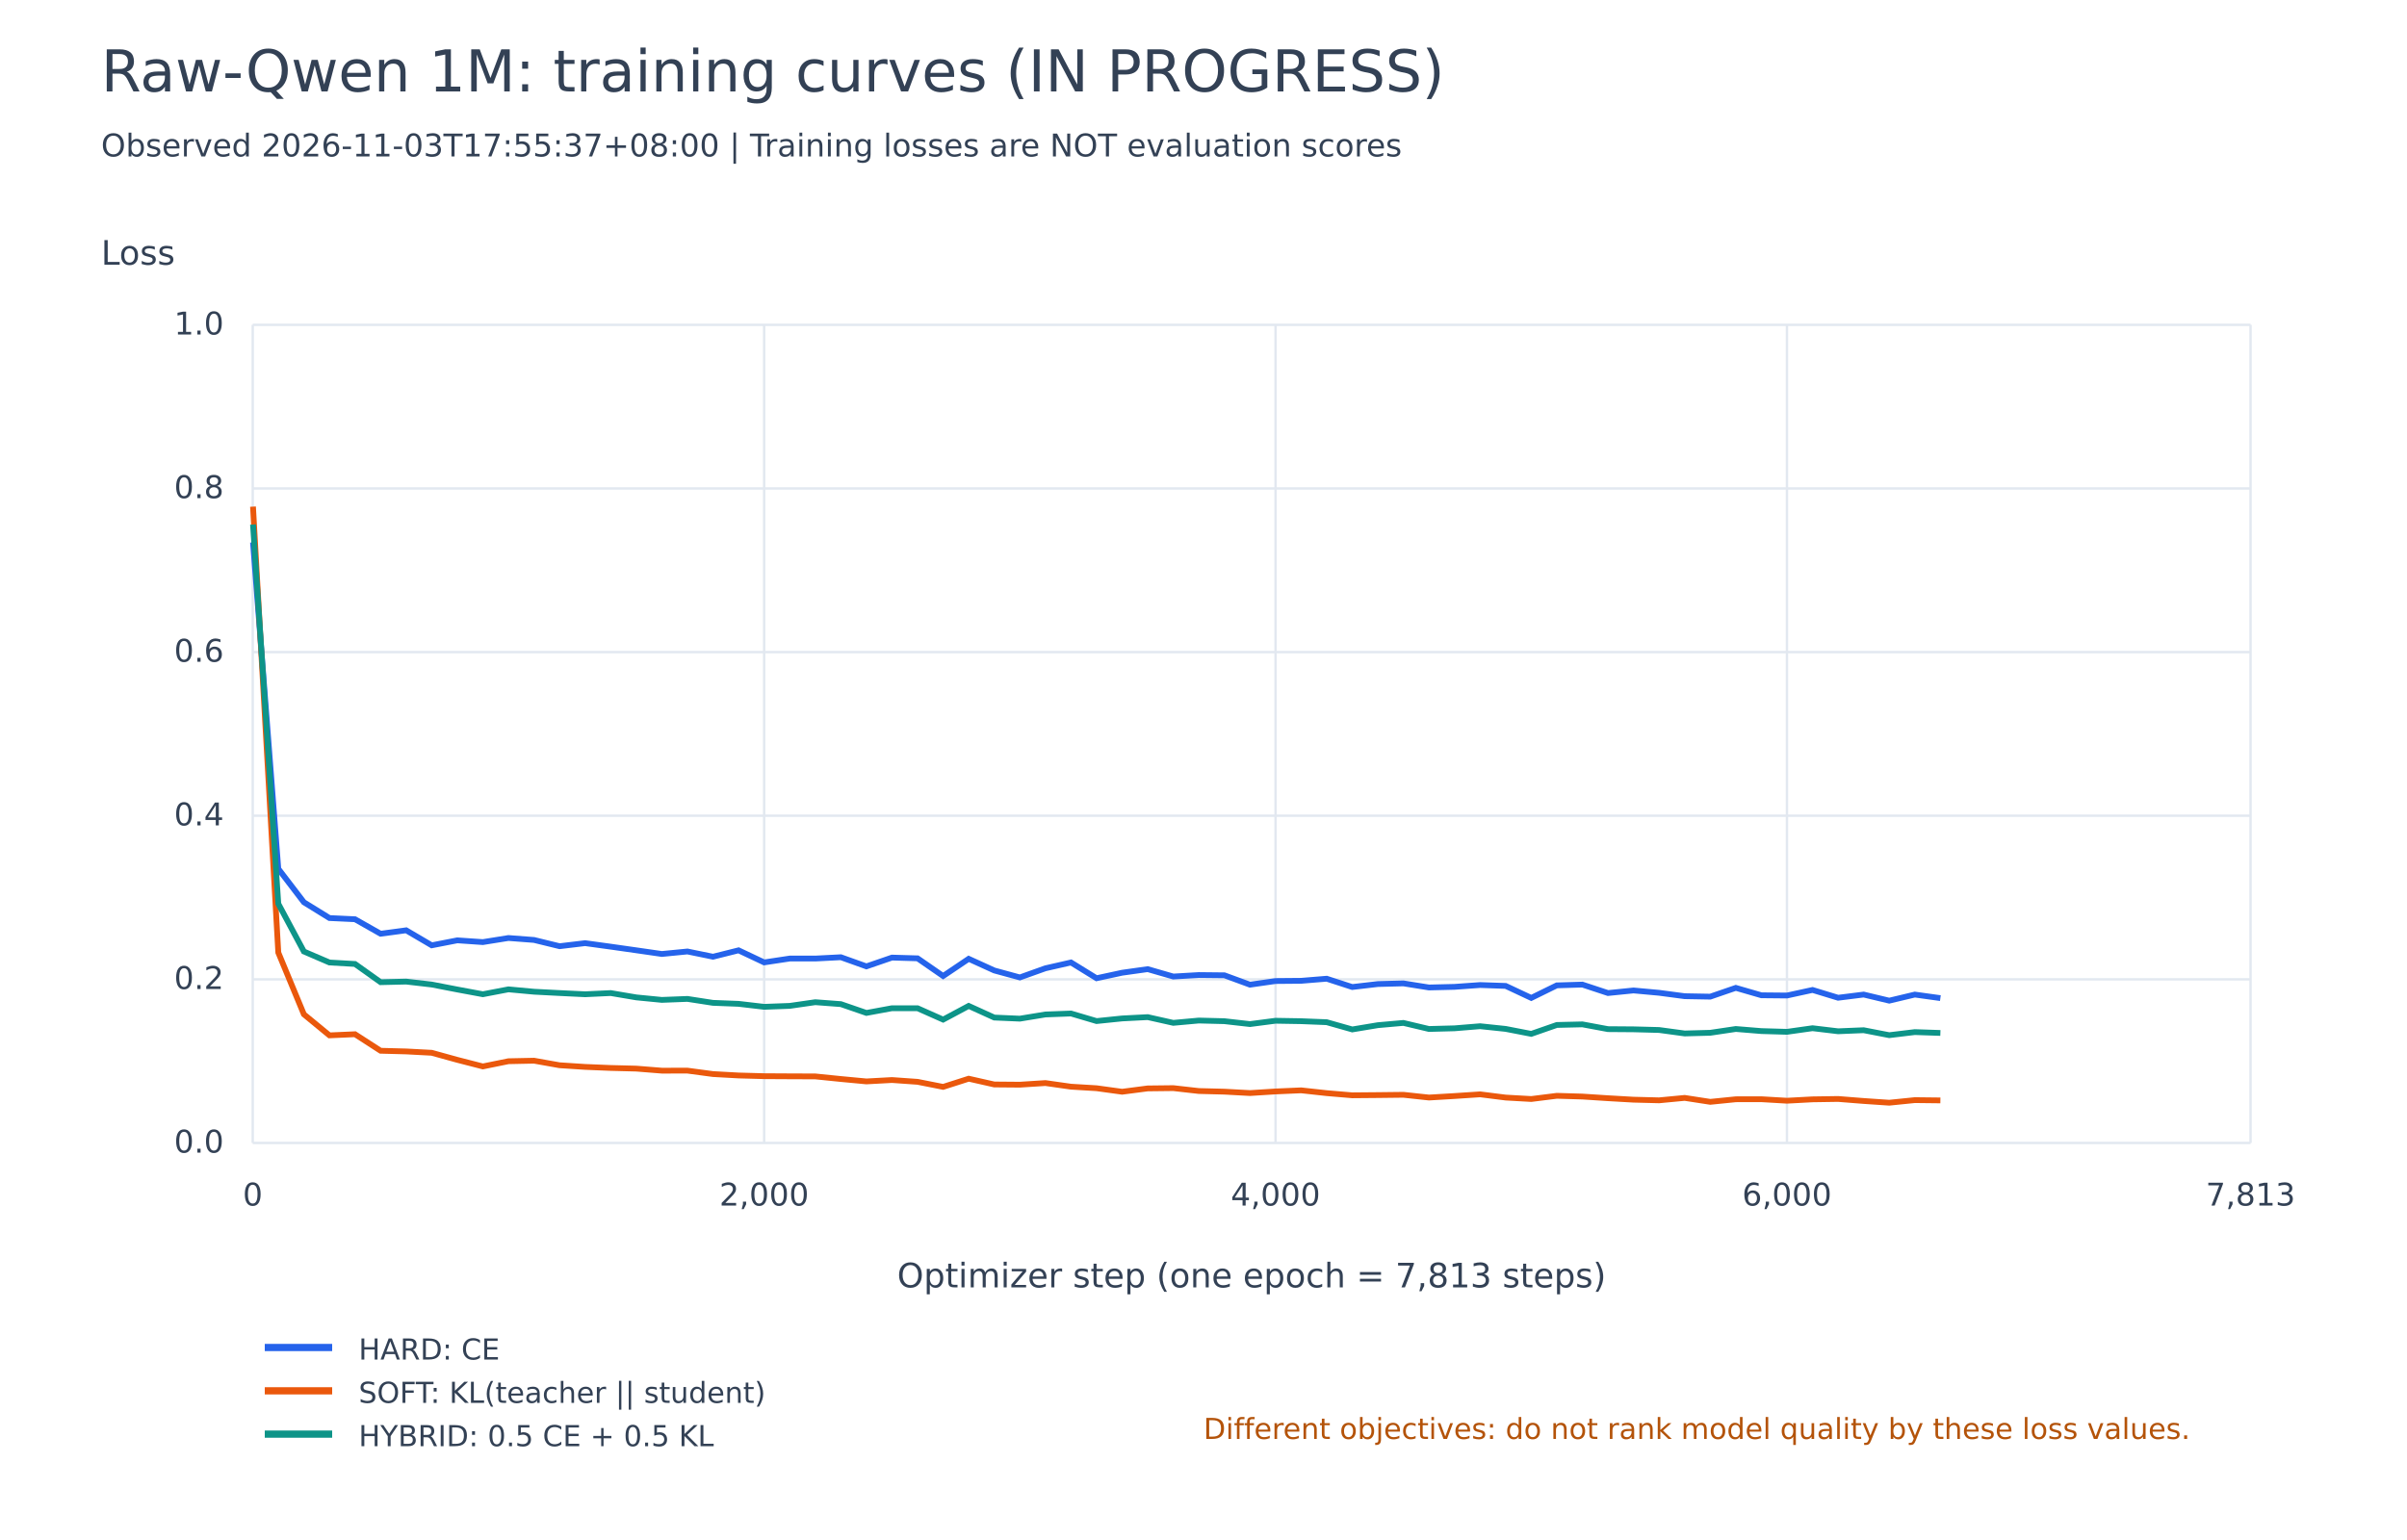
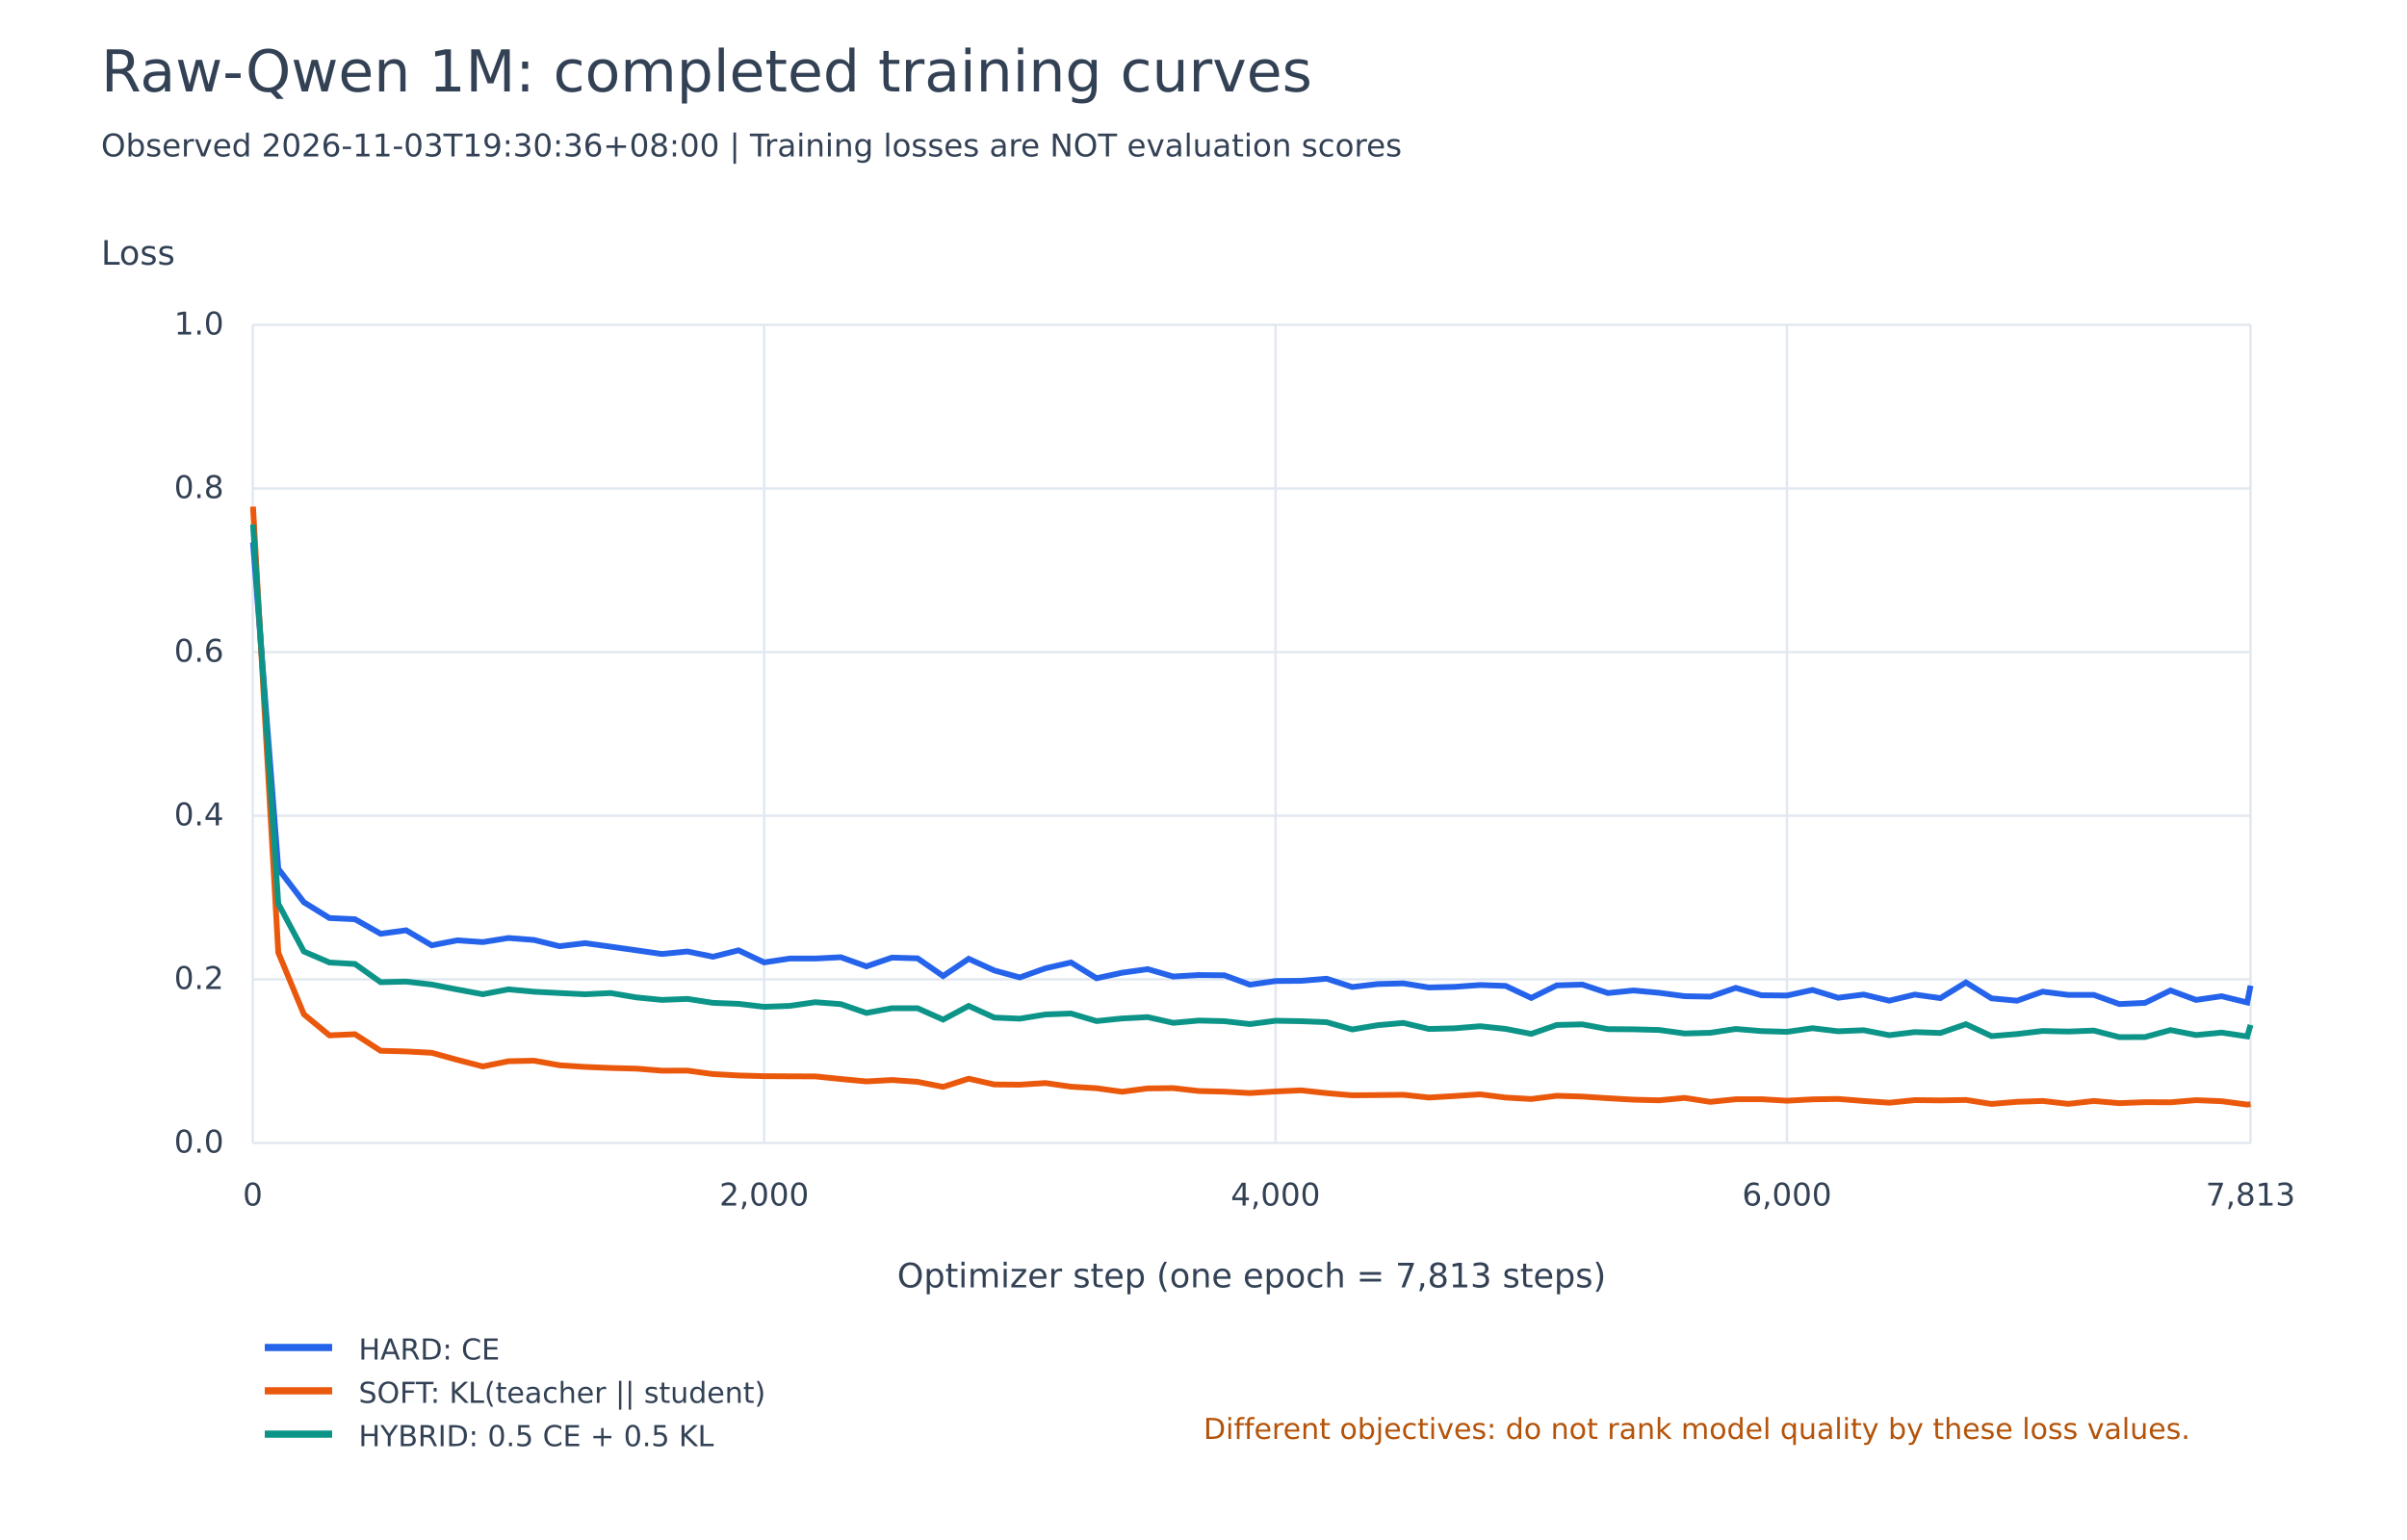
<svg xmlns="http://www.w3.org/2000/svg" width="1000" height="640" viewBox="0 0 1000 640">
  <rect width="100%" height="100%" fill="white" />
  <g font-family="DejaVu Sans,Arial,sans-serif">
-     <text x="42.00" y="38.00" font-size="24" fill="#334155" text-anchor="start">Raw-Qwen 1M: training curves (IN PROGRESS)</text>
-     <text x="42.00" y="65.00" font-size="13" fill="#334155" text-anchor="start">Observed 2026-11-03T17:55:37+08:00 | Training losses are NOT evaluation scores</text>
+     <text x="42.00" y="38.00" font-size="24" fill="#334155" text-anchor="start">Raw-Qwen 1M: completed training curves</text>
+     <text x="42.00" y="65.00" font-size="13" fill="#334155" text-anchor="start">Observed 2026-11-03T19:30:36+08:00 | Training losses are NOT evaluation scores</text>
    <line x1="105.00" y1="475.00" x2="935.00" y2="475.00" stroke="#e2e8f0" stroke-width="1" />
    <text x="93.00" y="479.00" font-size="13" fill="#334155" text-anchor="end">0.0</text>
    <line x1="105.00" y1="407.00" x2="935.00" y2="407.00" stroke="#e2e8f0" stroke-width="1" />
    <text x="93.00" y="411.00" font-size="13" fill="#334155" text-anchor="end">0.2</text>
    <line x1="105.00" y1="339.00" x2="935.00" y2="339.00" stroke="#e2e8f0" stroke-width="1" />
    <text x="93.00" y="343.00" font-size="13" fill="#334155" text-anchor="end">0.4</text>
    <line x1="105.00" y1="271.00" x2="935.00" y2="271.00" stroke="#e2e8f0" stroke-width="1" />
    <text x="93.00" y="275.00" font-size="13" fill="#334155" text-anchor="end">0.6</text>
    <line x1="105.00" y1="203.00" x2="935.00" y2="203.00" stroke="#e2e8f0" stroke-width="1" />
    <text x="93.00" y="207.00" font-size="13" fill="#334155" text-anchor="end">0.8</text>
    <line x1="105.00" y1="135.00" x2="935.00" y2="135.00" stroke="#e2e8f0" stroke-width="1" />
    <text x="93.00" y="139.00" font-size="13" fill="#334155" text-anchor="end">1.0</text>
    <line x1="105.00" y1="135.00" x2="105.00" y2="475.00" stroke="#e2e8f0" stroke-width="1" />
    <text x="105.00" y="501.00" font-size="13" fill="#334155" text-anchor="middle">0</text>
    <line x1="317.47" y1="135.00" x2="317.47" y2="475.00" stroke="#e2e8f0" stroke-width="1" />
    <text x="317.47" y="501.00" font-size="13" fill="#334155" text-anchor="middle">2,000</text>
    <line x1="529.93" y1="135.00" x2="529.93" y2="475.00" stroke="#e2e8f0" stroke-width="1" />
    <text x="529.93" y="501.00" font-size="13" fill="#334155" text-anchor="middle">4,000</text>
    <line x1="742.40" y1="135.00" x2="742.40" y2="475.00" stroke="#e2e8f0" stroke-width="1" />
    <text x="742.40" y="501.00" font-size="13" fill="#334155" text-anchor="middle">6,000</text>
    <line x1="935.00" y1="135.00" x2="935.00" y2="475.00" stroke="#e2e8f0" stroke-width="1" />
    <text x="935.00" y="501.00" font-size="13" fill="#334155" text-anchor="middle">7,813</text>
    <text x="520.00" y="535.00" font-size="14" fill="#334155" text-anchor="middle">Optimizer step (one epoch = 7,813 steps)</text>
    <text x="42.00" y="110.00" font-size="14" fill="#334155" text-anchor="start">Loss</text>
-     <polyline points="105.11,225.41 115.62,361.06 126.25,374.96 136.87,381.52 147.49,382.02 158.12,388.05 168.74,386.62 179.36,392.86 189.99,390.79 200.61,391.52 211.23,389.82 221.86,390.63 232.48,393.23 243.10,391.96 253.73,393.42 264.35,394.93 274.97,396.46 285.60,395.42 296.22,397.60 306.84,394.94 317.47,399.96 328.09,398.36 338.71,398.36 349.34,397.81 359.96,401.61 370.58,397.96 381.21,398.27 391.83,405.62 402.45,398.47 413.08,403.31 423.70,406.21 434.32,402.41 444.95,399.99 455.57,406.54 466.19,404.25 476.82,402.76 487.44,405.83 498.06,405.21 508.69,405.32 519.31,409.22 529.93,407.70 540.56,407.61 551.18,406.74 561.80,410.19 572.43,408.95 583.05,408.68 593.67,410.38 604.30,410.12 614.92,409.36 625.54,409.73 636.17,414.72 646.79,409.50 657.41,409.18 668.04,412.69 678.66,411.62 689.28,412.59 699.91,414.00 710.53,414.19 721.15,410.54 731.78,413.62 742.40,413.72 753.02,411.41 763.65,414.65 774.27,413.32 784.89,415.86 795.52,413.33 806.14,414.80" fill="none" stroke="#2563eb" stroke-width="2.4" />
+     <polyline points="105.11,225.41 115.62,361.06 126.25,374.96 136.87,381.52 147.49,382.02 158.12,388.05 168.74,386.62 179.36,392.86 189.99,390.79 200.61,391.52 211.23,389.82 221.86,390.63 232.48,393.23 243.10,391.96 253.73,393.42 264.35,394.93 274.97,396.46 285.60,395.42 296.22,397.60 306.84,394.94 317.47,399.96 328.09,398.36 338.71,398.36 349.34,397.81 359.96,401.61 370.58,397.96 381.21,398.27 391.83,405.62 402.45,398.47 413.08,403.31 423.70,406.21 434.32,402.41 444.95,399.99 455.57,406.54 466.19,404.25 476.82,402.76 487.44,405.83 498.06,405.21 508.69,405.32 519.31,409.22 529.93,407.70 540.56,407.61 551.18,406.74 561.80,410.19 572.43,408.95 583.05,408.68 593.67,410.38 604.30,410.12 614.92,409.36 625.54,409.73 636.17,414.72 646.79,409.50 657.41,409.18 668.04,412.69 678.66,411.62 689.28,412.59 699.91,414.00 710.53,414.19 721.15,410.54 731.78,413.62 742.40,413.72 753.02,411.41 763.65,414.65 774.27,413.32 784.89,415.86 795.52,413.33 806.14,414.80 816.76,408.29 827.39,414.90 838.01,415.87 848.63,412.11 859.26,413.46 869.88,413.47 880.50,417.27 891.13,416.78 901.75,411.62 912.37,415.55 923.00,414.01 933.62,416.61 935.00,409.61" fill="none" stroke="#2563eb" stroke-width="2.4" />
    <line x1="110.00" y1="560.00" x2="138.00" y2="560.00" stroke="#2563eb" stroke-width="3" />
    <text x="149.00" y="565.00" font-size="12" fill="#334155" text-anchor="start">HARD: CE</text>
-     <polyline points="105.11,210.55 115.62,395.87 126.25,421.54 136.87,430.28 147.49,429.81 158.12,436.68 168.74,436.96 179.36,437.52 189.99,440.46 200.61,443.19 211.23,441.03 221.86,440.81 232.48,442.70 243.10,443.39 253.73,443.83 264.35,444.10 274.97,444.95 285.60,444.94 296.22,446.36 306.84,446.95 317.47,447.24 328.09,447.30 338.71,447.34 349.34,448.42 359.96,449.42 370.58,448.84 381.21,449.59 391.83,451.69 402.45,448.29 413.08,450.69 423.70,450.78 434.32,450.10 444.95,451.61 455.57,452.25 466.19,453.71 476.82,452.33 487.44,452.21 498.06,453.41 508.69,453.68 519.31,454.26 529.93,453.59 540.56,453.13 551.18,454.29 561.80,455.19 572.43,455.10 583.05,454.98 593.67,456.12 604.30,455.49 614.92,454.79 625.54,456.13 636.17,456.73 646.79,455.40 657.41,455.71 668.04,456.40 678.66,457.01 689.28,457.28 699.91,456.27 710.53,457.91 721.15,456.84 731.78,456.82 742.40,457.44 753.02,456.87 763.65,456.71 774.27,457.55 784.89,458.27 795.52,457.19 806.14,457.31" fill="none" stroke="#ea580c" stroke-width="2.4" />
+     <polyline points="105.11,210.55 115.62,395.87 126.25,421.54 136.87,430.28 147.49,429.81 158.12,436.68 168.74,436.96 179.36,437.52 189.99,440.46 200.61,443.19 211.23,441.03 221.86,440.81 232.48,442.70 243.10,443.39 253.73,443.83 264.35,444.10 274.97,444.95 285.60,444.94 296.22,446.36 306.84,446.95 317.47,447.24 328.09,447.30 338.71,447.34 349.34,448.42 359.96,449.42 370.58,448.84 381.21,449.59 391.83,451.69 402.45,448.29 413.08,450.69 423.70,450.78 434.32,450.10 444.95,451.61 455.57,452.25 466.19,453.71 476.82,452.33 487.44,452.21 498.06,453.41 508.69,453.68 519.31,454.26 529.93,453.59 540.56,453.13 551.18,454.29 561.80,455.19 572.43,455.10 583.05,454.98 593.67,456.12 604.30,455.49 614.92,454.79 625.54,456.13 636.17,456.73 646.79,455.40 657.41,455.71 668.04,456.40 678.66,457.01 689.28,457.28 699.91,456.27 710.53,457.91 721.15,456.84 731.78,456.82 742.40,457.44 753.02,456.87 763.65,456.71 774.27,457.55 784.89,458.27 795.52,457.19 806.14,457.31 816.76,457.13 827.39,458.78 838.01,457.90 848.63,457.54 859.26,458.75 869.88,457.55 880.50,458.46 891.13,458.04 901.75,458.10 912.37,457.21 923.00,457.65 933.62,459.05 935.00,458.86" fill="none" stroke="#ea580c" stroke-width="2.4" />
    <line x1="110.00" y1="578.00" x2="138.00" y2="578.00" stroke="#ea580c" stroke-width="3" />
    <text x="149.00" y="583.00" font-size="12" fill="#334155" text-anchor="start">SOFT: KL(teacher || student)</text>
-     <polyline points="105.11,217.98 115.62,375.57 126.25,395.43 136.87,400.00 147.49,400.61 158.12,408.18 168.74,407.93 179.36,409.16 189.99,411.22 200.61,413.19 211.23,411.16 221.86,412.14 232.48,412.69 243.10,413.20 253.73,412.70 264.35,414.50 274.97,415.54 285.60,415.13 296.22,416.77 306.84,417.18 317.47,418.42 328.09,418.03 338.71,416.50 349.34,417.30 359.96,420.96 370.58,419.00 381.21,419.01 391.83,423.73 402.45,418.04 413.08,422.88 423.70,423.34 434.32,421.60 444.95,421.20 455.57,424.34 466.19,423.25 476.82,422.70 487.44,425.08 498.06,424.12 508.69,424.39 519.31,425.59 529.93,424.21 540.56,424.39 551.18,424.81 561.80,427.82 572.43,426.05 583.05,425.11 593.67,427.63 604.30,427.35 614.92,426.48 625.54,427.60 636.17,429.66 646.79,425.96 657.41,425.71 668.04,427.69 678.66,427.77 689.28,428.05 699.91,429.49 710.53,429.21 721.15,427.63 731.78,428.50 742.40,428.81 753.02,427.31 763.65,428.58 774.27,428.14 784.89,430.20 795.52,428.92 806.14,429.28" fill="none" stroke="#0d9488" stroke-width="2.4" />
+     <polyline points="105.11,217.98 115.62,375.57 126.25,395.43 136.87,400.00 147.49,400.61 158.12,408.18 168.74,407.93 179.36,409.16 189.99,411.22 200.61,413.19 211.23,411.16 221.86,412.14 232.48,412.69 243.10,413.20 253.73,412.70 264.35,414.50 274.97,415.54 285.60,415.13 296.22,416.77 306.84,417.18 317.47,418.42 328.09,418.03 338.71,416.50 349.34,417.30 359.96,420.96 370.58,419.00 381.21,419.01 391.83,423.73 402.45,418.04 413.08,422.88 423.70,423.34 434.32,421.60 444.95,421.20 455.57,424.34 466.19,423.25 476.82,422.70 487.44,425.08 498.06,424.12 508.69,424.39 519.31,425.59 529.93,424.21 540.56,424.39 551.18,424.81 561.80,427.82 572.43,426.05 583.05,425.11 593.67,427.63 604.30,427.35 614.92,426.48 625.54,427.60 636.17,429.66 646.79,425.96 657.41,425.71 668.04,427.69 678.66,427.77 689.28,428.05 699.91,429.49 710.53,429.21 721.15,427.63 731.78,428.50 742.40,428.81 753.02,427.31 763.65,428.58 774.27,428.14 784.89,430.20 795.52,428.92 806.14,429.28 816.76,425.64 827.39,430.59 838.01,429.72 848.63,428.45 859.26,428.70 869.88,428.29 880.50,431.02 891.13,430.98 901.75,428.08 912.37,430.15 923.00,429.13 933.62,430.72 935.00,425.94" fill="none" stroke="#0d9488" stroke-width="2.4" />
    <line x1="110.00" y1="596.00" x2="138.00" y2="596.00" stroke="#0d9488" stroke-width="3" />
    <text x="149.00" y="601.00" font-size="12" fill="#334155" text-anchor="start">HYBRID: 0.5 CE + 0.5 KL</text>
    <text x="500.00" y="598.00" font-size="12" fill="#b45309" text-anchor="start">Different objectives: do not rank model quality by these loss values.</text>
  </g>
</svg>
